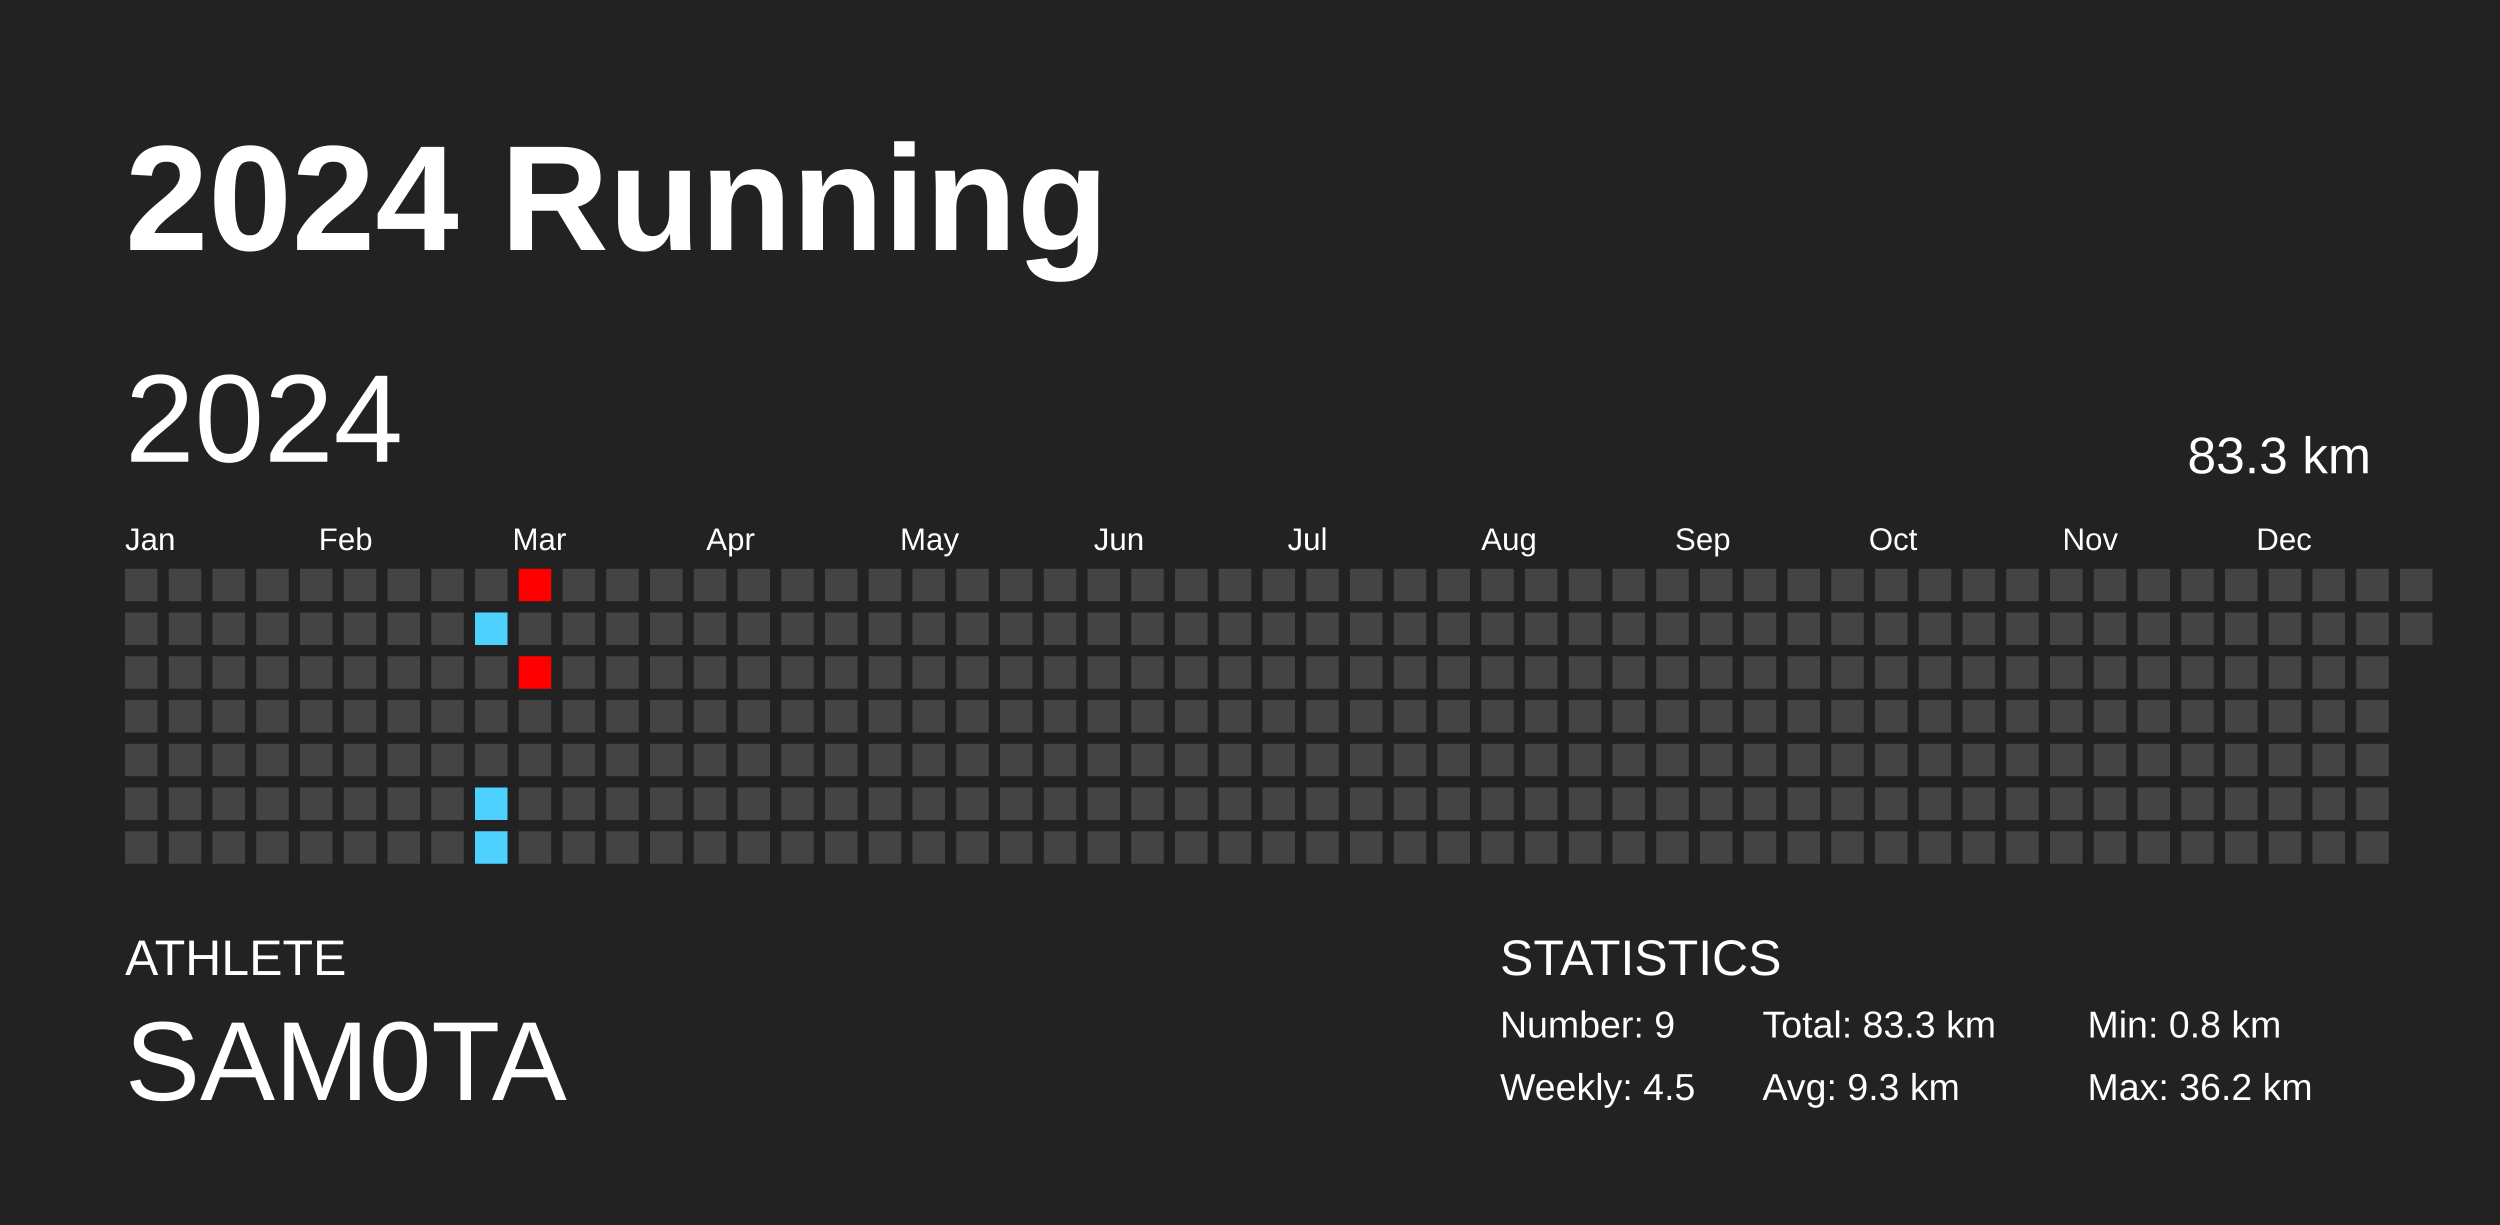
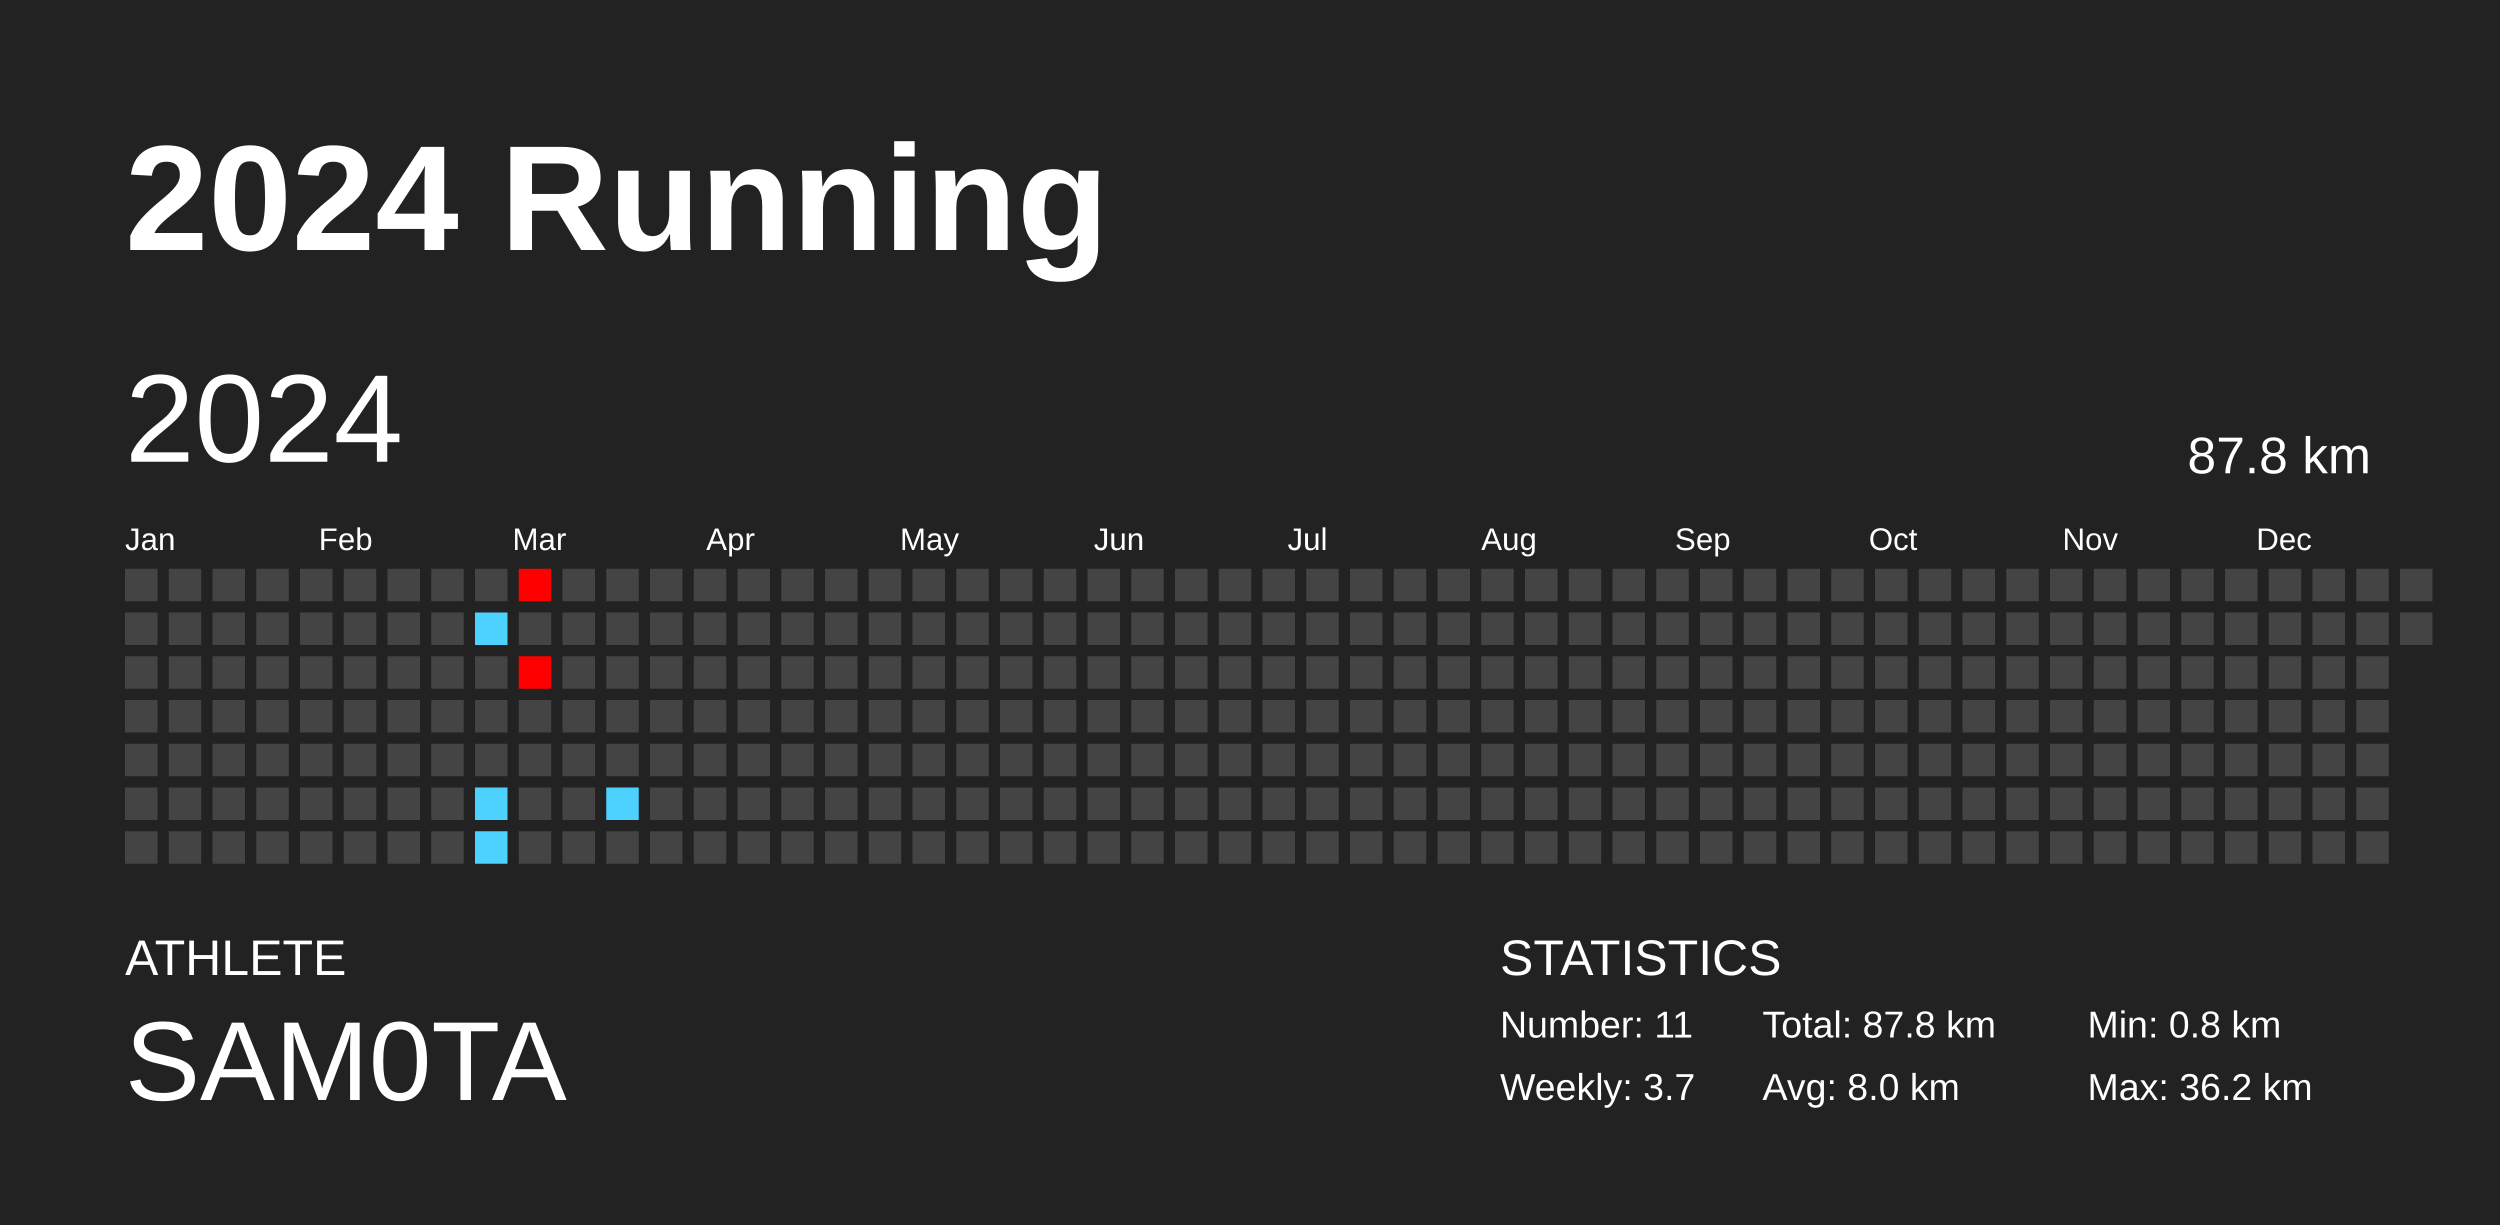
<svg xmlns="http://www.w3.org/2000/svg" baseProfile="full" height="98mm" version="1.1" viewBox="0,0,200,98" width="200mm">
  <defs />
  <rect fill="#222222" height="98" width="200" x="0" y="0" />
  <text fill="#FFFFFF" style="font-size:12px; font-family:Arial; font-weight:bold;" x="10" y="20">2024 Running</text>
  <text fill="#FFFFFF" style="font-size:4px; font-family:Arial" x="10" y="78">ATHLETE</text>
  <text fill="#FFFFFF" style="font-size:9px; font-family:Arial" x="10" y="88">SAM0TA</text>
  <text fill="#FFFFFF" style="font-size:4px; font-family:Arial" x="120" y="78">STATISTICS</text>
-   <text fill="#FFFFFF" style="font-size:3px; font-family:Arial" x="120" y="83">Number: 9</text>
-   <text fill="#FFFFFF" style="font-size:3px; font-family:Arial" x="120" y="88">Weekly: 4.5</text>
-   <text fill="#FFFFFF" style="font-size:3px; font-family:Arial" x="141" y="83">Total: 83.3 km</text>
-   <text fill="#FFFFFF" style="font-size:3px; font-family:Arial" x="141" y="88">Avg: 9.3 km</text>
+   <text fill="#FFFFFF" style="font-size:3px; font-family:Arial" x="120" y="83">Number: 11</text>
+   <text fill="#FFFFFF" style="font-size:3px; font-family:Arial" x="120" y="88">Weekly: 3.7</text>
+   <text fill="#FFFFFF" style="font-size:3px; font-family:Arial" x="141" y="83">Total: 87.8 km</text>
+   <text fill="#FFFFFF" style="font-size:3px; font-family:Arial" x="141" y="88">Avg: 8.0 km</text>
  <text fill="#FFFFFF" style="font-size:3px; font-family:Arial" x="167" y="83">Min: 0.8 km</text>
  <text fill="#FFFFFF" style="font-size:3px; font-family:Arial" x="167" y="88">Max: 36.2 km</text>
  <text dominant-baseline="hanging" fill="#FFFFFF" style="font-size:10.0px; font-family:Arial;" x="10" y="30">2024</text>
-   <text dominant-baseline="hanging" fill="#FFFFFF" style="font-size:4.125px; font-family:Arial;" x="175" y="35">83.3 km</text>
+   <text dominant-baseline="hanging" fill="#FFFFFF" style="font-size:4.125px; font-family:Arial;" x="175" y="35">87.8 km</text>
  <text fill="#FFFFFF" style="font-size:2.5px; font-family:Arial" x="10.0" y="44">Jan</text>
  <text fill="#FFFFFF" style="font-size:2.5px; font-family:Arial" x="25.5" y="44">Feb</text>
  <text fill="#FFFFFF" style="font-size:2.5px; font-family:Arial" x="41.0" y="44">Mar</text>
  <text fill="#FFFFFF" style="font-size:2.5px; font-family:Arial" x="56.5" y="44">Apr</text>
  <text fill="#FFFFFF" style="font-size:2.5px; font-family:Arial" x="72.0" y="44">May</text>
  <text fill="#FFFFFF" style="font-size:2.5px; font-family:Arial" x="87.5" y="44">Jun</text>
  <text fill="#FFFFFF" style="font-size:2.5px; font-family:Arial" x="103.0" y="44">Jul</text>
  <text fill="#FFFFFF" style="font-size:2.5px; font-family:Arial" x="118.5" y="44">Aug</text>
  <text fill="#FFFFFF" style="font-size:2.5px; font-family:Arial" x="134.0" y="44">Sep</text>
  <text fill="#FFFFFF" style="font-size:2.5px; font-family:Arial" x="149.5" y="44">Oct</text>
  <text fill="#FFFFFF" style="font-size:2.5px; font-family:Arial" x="165.0" y="44">Nov</text>
  <text fill="#FFFFFF" style="font-size:2.5px; font-family:Arial" x="180.5" y="44">Dec</text>
  <rect fill="#444444" height="2.6" width="2.6" x="10.0" y="45.5" />
  <rect fill="#444444" height="2.6" width="2.6" x="10.0" y="49.0" />
  <rect fill="#444444" height="2.6" width="2.6" x="10.0" y="52.5" />
  <rect fill="#444444" height="2.6" width="2.6" x="10.0" y="56.0" />
  <rect fill="#444444" height="2.6" width="2.6" x="10.0" y="59.5" />
  <rect fill="#444444" height="2.6" width="2.6" x="10.0" y="63.0" />
  <rect fill="#444444" height="2.6" width="2.6" x="10.0" y="66.5" />
  <rect fill="#444444" height="2.6" width="2.6" x="13.5" y="45.5" />
  <rect fill="#444444" height="2.6" width="2.6" x="13.5" y="49.0" />
  <rect fill="#444444" height="2.6" width="2.6" x="13.5" y="52.5" />
  <rect fill="#444444" height="2.6" width="2.6" x="13.5" y="56.0" />
  <rect fill="#444444" height="2.6" width="2.6" x="13.5" y="59.5" />
  <rect fill="#444444" height="2.6" width="2.6" x="13.5" y="63.0" />
  <rect fill="#444444" height="2.6" width="2.6" x="13.5" y="66.5" />
  <rect fill="#444444" height="2.6" width="2.6" x="17.0" y="45.5" />
  <rect fill="#444444" height="2.6" width="2.6" x="17.0" y="49.0" />
  <rect fill="#444444" height="2.6" width="2.6" x="17.0" y="52.5" />
  <rect fill="#444444" height="2.6" width="2.6" x="17.0" y="56.0" />
  <rect fill="#444444" height="2.6" width="2.6" x="17.0" y="59.5" />
  <rect fill="#444444" height="2.6" width="2.6" x="17.0" y="63.0" />
  <rect fill="#444444" height="2.6" width="2.6" x="17.0" y="66.5" />
  <rect fill="#444444" height="2.6" width="2.6" x="20.5" y="45.5" />
  <rect fill="#444444" height="2.6" width="2.6" x="20.5" y="49.0" />
  <rect fill="#444444" height="2.6" width="2.6" x="20.5" y="52.5" />
  <rect fill="#444444" height="2.6" width="2.6" x="20.5" y="56.0" />
  <rect fill="#444444" height="2.6" width="2.6" x="20.5" y="59.5" />
  <rect fill="#444444" height="2.6" width="2.6" x="20.5" y="63.0" />
  <rect fill="#444444" height="2.6" width="2.6" x="20.5" y="66.5" />
  <rect fill="#444444" height="2.6" width="2.6" x="24.0" y="45.5" />
  <rect fill="#444444" height="2.6" width="2.6" x="24.0" y="49.0" />
  <rect fill="#444444" height="2.6" width="2.6" x="24.0" y="52.5" />
  <rect fill="#444444" height="2.6" width="2.6" x="24.0" y="56.0" />
  <rect fill="#444444" height="2.6" width="2.6" x="24.0" y="59.5" />
  <rect fill="#444444" height="2.6" width="2.6" x="24.0" y="63.0" />
  <rect fill="#444444" height="2.6" width="2.6" x="24.0" y="66.5" />
  <rect fill="#444444" height="2.6" width="2.6" x="27.5" y="45.5" />
  <rect fill="#444444" height="2.6" width="2.6" x="27.5" y="49.0" />
  <rect fill="#444444" height="2.6" width="2.6" x="27.5" y="52.5" />
  <rect fill="#444444" height="2.6" width="2.6" x="27.5" y="56.0" />
  <rect fill="#444444" height="2.6" width="2.6" x="27.5" y="59.5" />
  <rect fill="#444444" height="2.6" width="2.6" x="27.5" y="63.0" />
  <rect fill="#444444" height="2.6" width="2.6" x="27.5" y="66.5" />
  <rect fill="#444444" height="2.6" width="2.6" x="31.0" y="45.5" />
  <rect fill="#444444" height="2.6" width="2.6" x="31.0" y="49.0" />
  <rect fill="#444444" height="2.6" width="2.6" x="31.0" y="52.5" />
  <rect fill="#444444" height="2.6" width="2.6" x="31.0" y="56.0" />
  <rect fill="#444444" height="2.6" width="2.6" x="31.0" y="59.5" />
  <rect fill="#444444" height="2.6" width="2.6" x="31.0" y="63.0" />
  <rect fill="#444444" height="2.6" width="2.6" x="31.0" y="66.5" />
  <rect fill="#444444" height="2.6" width="2.6" x="34.5" y="45.5" />
  <rect fill="#444444" height="2.6" width="2.6" x="34.5" y="49.0" />
  <rect fill="#444444" height="2.6" width="2.6" x="34.5" y="52.5" />
  <rect fill="#444444" height="2.6" width="2.6" x="34.5" y="56.0" />
  <rect fill="#444444" height="2.6" width="2.6" x="34.5" y="59.5" />
  <rect fill="#444444" height="2.6" width="2.6" x="34.5" y="63.0" />
  <rect fill="#444444" height="2.6" width="2.6" x="34.5" y="66.5" />
  <rect fill="#444444" height="2.6" width="2.6" x="38.0" y="45.5" />
  <rect fill="#4dd2ff" height="2.6" width="2.6" x="38.0" y="49.0" />
  <rect fill="#444444" height="2.6" width="2.6" x="38.0" y="52.5" />
  <rect fill="#444444" height="2.6" width="2.6" x="38.0" y="56.0" />
  <rect fill="#444444" height="2.6" width="2.6" x="38.0" y="59.5" />
  <rect fill="#4dd2ff" height="2.6" width="2.6" x="38.0" y="63.0" />
  <rect fill="#4dd2ff" height="2.6" width="2.6" x="38.0" y="66.5" />
  <rect fill="red" height="2.6" width="2.6" x="41.5" y="45.5" />
  <rect fill="#444444" height="2.6" width="2.6" x="41.5" y="49.0" />
  <rect fill="red" height="2.6" width="2.6" x="41.5" y="52.5" />
  <rect fill="#444444" height="2.6" width="2.6" x="41.5" y="56.0" />
  <rect fill="#444444" height="2.6" width="2.6" x="41.5" y="59.5" />
  <rect fill="#444444" height="2.6" width="2.6" x="41.5" y="63.0" />
  <rect fill="#444444" height="2.6" width="2.6" x="41.5" y="66.5" />
  <rect fill="#444444" height="2.6" width="2.6" x="45.0" y="45.5" />
  <rect fill="#444444" height="2.6" width="2.6" x="45.0" y="49.0" />
  <rect fill="#444444" height="2.6" width="2.6" x="45.0" y="52.5" />
  <rect fill="#444444" height="2.6" width="2.6" x="45.0" y="56.0" />
  <rect fill="#444444" height="2.6" width="2.6" x="45.0" y="59.5" />
  <rect fill="#444444" height="2.6" width="2.6" x="45.0" y="63.0" />
  <rect fill="#444444" height="2.6" width="2.6" x="45.0" y="66.5" />
  <rect fill="#444444" height="2.6" width="2.6" x="48.5" y="45.5" />
  <rect fill="#444444" height="2.6" width="2.6" x="48.5" y="49.0" />
  <rect fill="#444444" height="2.6" width="2.6" x="48.5" y="52.5" />
  <rect fill="#444444" height="2.6" width="2.6" x="48.5" y="56.0" />
  <rect fill="#444444" height="2.6" width="2.6" x="48.5" y="59.5" />
-   <rect fill="#444444" height="2.6" width="2.6" x="48.5" y="63.0" />
+   <rect fill="#4dd2ff" height="2.6" width="2.6" x="48.5" y="63.0" />
  <rect fill="#444444" height="2.6" width="2.6" x="48.5" y="66.5" />
  <rect fill="#444444" height="2.6" width="2.6" x="52.0" y="45.5" />
  <rect fill="#444444" height="2.6" width="2.6" x="52.0" y="49.0" />
  <rect fill="#444444" height="2.6" width="2.6" x="52.0" y="52.5" />
  <rect fill="#444444" height="2.6" width="2.6" x="52.0" y="56.0" />
  <rect fill="#444444" height="2.6" width="2.6" x="52.0" y="59.5" />
  <rect fill="#444444" height="2.6" width="2.6" x="52.0" y="63.0" />
  <rect fill="#444444" height="2.6" width="2.6" x="52.0" y="66.5" />
  <rect fill="#444444" height="2.6" width="2.6" x="55.5" y="45.5" />
  <rect fill="#444444" height="2.6" width="2.6" x="55.5" y="49.0" />
  <rect fill="#444444" height="2.6" width="2.6" x="55.5" y="52.5" />
  <rect fill="#444444" height="2.6" width="2.6" x="55.5" y="56.0" />
  <rect fill="#444444" height="2.6" width="2.6" x="55.5" y="59.5" />
  <rect fill="#444444" height="2.6" width="2.6" x="55.5" y="63.0" />
  <rect fill="#444444" height="2.6" width="2.6" x="55.5" y="66.5" />
  <rect fill="#444444" height="2.6" width="2.6" x="59.0" y="45.5" />
  <rect fill="#444444" height="2.6" width="2.6" x="59.0" y="49.0" />
  <rect fill="#444444" height="2.6" width="2.6" x="59.0" y="52.5" />
  <rect fill="#444444" height="2.6" width="2.6" x="59.0" y="56.0" />
  <rect fill="#444444" height="2.6" width="2.6" x="59.0" y="59.5" />
  <rect fill="#444444" height="2.6" width="2.6" x="59.0" y="63.0" />
  <rect fill="#444444" height="2.6" width="2.6" x="59.0" y="66.5" />
  <rect fill="#444444" height="2.6" width="2.6" x="62.5" y="45.5" />
  <rect fill="#444444" height="2.6" width="2.6" x="62.5" y="49.0" />
  <rect fill="#444444" height="2.6" width="2.6" x="62.5" y="52.5" />
  <rect fill="#444444" height="2.6" width="2.6" x="62.5" y="56.0" />
  <rect fill="#444444" height="2.6" width="2.6" x="62.5" y="59.5" />
  <rect fill="#444444" height="2.6" width="2.6" x="62.5" y="63.0" />
  <rect fill="#444444" height="2.6" width="2.6" x="62.5" y="66.5" />
  <rect fill="#444444" height="2.6" width="2.6" x="66.0" y="45.5" />
  <rect fill="#444444" height="2.6" width="2.6" x="66.0" y="49.0" />
  <rect fill="#444444" height="2.6" width="2.6" x="66.0" y="52.5" />
  <rect fill="#444444" height="2.6" width="2.6" x="66.0" y="56.0" />
  <rect fill="#444444" height="2.6" width="2.6" x="66.0" y="59.5" />
  <rect fill="#444444" height="2.6" width="2.6" x="66.0" y="63.0" />
  <rect fill="#444444" height="2.6" width="2.6" x="66.0" y="66.5" />
  <rect fill="#444444" height="2.6" width="2.6" x="69.5" y="45.5" />
  <rect fill="#444444" height="2.6" width="2.6" x="69.5" y="49.0" />
  <rect fill="#444444" height="2.6" width="2.6" x="69.5" y="52.5" />
  <rect fill="#444444" height="2.6" width="2.6" x="69.5" y="56.0" />
  <rect fill="#444444" height="2.6" width="2.6" x="69.5" y="59.5" />
  <rect fill="#444444" height="2.6" width="2.6" x="69.5" y="63.0" />
  <rect fill="#444444" height="2.6" width="2.6" x="69.5" y="66.5" />
  <rect fill="#444444" height="2.6" width="2.6" x="73.0" y="45.5" />
  <rect fill="#444444" height="2.6" width="2.6" x="73.0" y="49.0" />
  <rect fill="#444444" height="2.6" width="2.6" x="73.0" y="52.5" />
  <rect fill="#444444" height="2.6" width="2.6" x="73.0" y="56.0" />
  <rect fill="#444444" height="2.6" width="2.6" x="73.0" y="59.5" />
  <rect fill="#444444" height="2.6" width="2.6" x="73.0" y="63.0" />
  <rect fill="#444444" height="2.6" width="2.6" x="73.0" y="66.5" />
  <rect fill="#444444" height="2.6" width="2.6" x="76.5" y="45.5" />
  <rect fill="#444444" height="2.6" width="2.6" x="76.5" y="49.0" />
  <rect fill="#444444" height="2.6" width="2.6" x="76.5" y="52.5" />
  <rect fill="#444444" height="2.6" width="2.6" x="76.5" y="56.0" />
  <rect fill="#444444" height="2.6" width="2.6" x="76.5" y="59.5" />
  <rect fill="#444444" height="2.6" width="2.6" x="76.5" y="63.0" />
  <rect fill="#444444" height="2.6" width="2.6" x="76.5" y="66.5" />
  <rect fill="#444444" height="2.6" width="2.6" x="80.0" y="45.5" />
  <rect fill="#444444" height="2.6" width="2.6" x="80.0" y="49.0" />
  <rect fill="#444444" height="2.6" width="2.6" x="80.0" y="52.5" />
  <rect fill="#444444" height="2.6" width="2.6" x="80.0" y="56.0" />
  <rect fill="#444444" height="2.6" width="2.6" x="80.0" y="59.5" />
  <rect fill="#444444" height="2.6" width="2.6" x="80.0" y="63.0" />
  <rect fill="#444444" height="2.6" width="2.6" x="80.0" y="66.5" />
  <rect fill="#444444" height="2.6" width="2.6" x="83.5" y="45.5" />
  <rect fill="#444444" height="2.6" width="2.6" x="83.5" y="49.0" />
  <rect fill="#444444" height="2.6" width="2.6" x="83.5" y="52.5" />
  <rect fill="#444444" height="2.6" width="2.6" x="83.5" y="56.0" />
  <rect fill="#444444" height="2.6" width="2.6" x="83.5" y="59.5" />
  <rect fill="#444444" height="2.6" width="2.6" x="83.5" y="63.0" />
  <rect fill="#444444" height="2.6" width="2.6" x="83.5" y="66.5" />
  <rect fill="#444444" height="2.6" width="2.6" x="87.0" y="45.5" />
  <rect fill="#444444" height="2.6" width="2.6" x="87.0" y="49.0" />
  <rect fill="#444444" height="2.6" width="2.6" x="87.0" y="52.5" />
  <rect fill="#444444" height="2.6" width="2.6" x="87.0" y="56.0" />
  <rect fill="#444444" height="2.6" width="2.6" x="87.0" y="59.5" />
  <rect fill="#444444" height="2.6" width="2.6" x="87.0" y="63.0" />
  <rect fill="#444444" height="2.6" width="2.6" x="87.0" y="66.5" />
  <rect fill="#444444" height="2.6" width="2.6" x="90.5" y="45.5" />
  <rect fill="#444444" height="2.6" width="2.6" x="90.5" y="49.0" />
  <rect fill="#444444" height="2.6" width="2.6" x="90.5" y="52.5" />
  <rect fill="#444444" height="2.6" width="2.6" x="90.5" y="56.0" />
  <rect fill="#444444" height="2.6" width="2.6" x="90.5" y="59.5" />
  <rect fill="#444444" height="2.6" width="2.6" x="90.5" y="63.0" />
  <rect fill="#444444" height="2.6" width="2.6" x="90.5" y="66.5" />
  <rect fill="#444444" height="2.6" width="2.6" x="94.0" y="45.5" />
  <rect fill="#444444" height="2.6" width="2.6" x="94.0" y="49.0" />
  <rect fill="#444444" height="2.6" width="2.6" x="94.0" y="52.5" />
  <rect fill="#444444" height="2.6" width="2.6" x="94.0" y="56.0" />
  <rect fill="#444444" height="2.6" width="2.6" x="94.0" y="59.5" />
  <rect fill="#444444" height="2.6" width="2.6" x="94.0" y="63.0" />
  <rect fill="#444444" height="2.6" width="2.6" x="94.0" y="66.5" />
  <rect fill="#444444" height="2.6" width="2.6" x="97.5" y="45.5" />
  <rect fill="#444444" height="2.6" width="2.6" x="97.5" y="49.0" />
  <rect fill="#444444" height="2.6" width="2.6" x="97.5" y="52.5" />
  <rect fill="#444444" height="2.6" width="2.6" x="97.5" y="56.0" />
  <rect fill="#444444" height="2.6" width="2.6" x="97.5" y="59.5" />
  <rect fill="#444444" height="2.6" width="2.6" x="97.5" y="63.0" />
  <rect fill="#444444" height="2.6" width="2.6" x="97.5" y="66.5" />
  <rect fill="#444444" height="2.6" width="2.6" x="101.0" y="45.5" />
  <rect fill="#444444" height="2.6" width="2.6" x="101.0" y="49.0" />
  <rect fill="#444444" height="2.6" width="2.6" x="101.0" y="52.5" />
  <rect fill="#444444" height="2.6" width="2.6" x="101.0" y="56.0" />
  <rect fill="#444444" height="2.6" width="2.6" x="101.0" y="59.5" />
  <rect fill="#444444" height="2.6" width="2.6" x="101.0" y="63.0" />
  <rect fill="#444444" height="2.6" width="2.6" x="101.0" y="66.5" />
  <rect fill="#444444" height="2.6" width="2.6" x="104.5" y="45.5" />
  <rect fill="#444444" height="2.6" width="2.6" x="104.5" y="49.0" />
  <rect fill="#444444" height="2.6" width="2.6" x="104.5" y="52.5" />
  <rect fill="#444444" height="2.6" width="2.6" x="104.5" y="56.0" />
  <rect fill="#444444" height="2.6" width="2.6" x="104.5" y="59.5" />
  <rect fill="#444444" height="2.6" width="2.6" x="104.5" y="63.0" />
  <rect fill="#444444" height="2.6" width="2.6" x="104.5" y="66.5" />
  <rect fill="#444444" height="2.6" width="2.6" x="108.0" y="45.5" />
  <rect fill="#444444" height="2.6" width="2.6" x="108.0" y="49.0" />
  <rect fill="#444444" height="2.6" width="2.6" x="108.0" y="52.5" />
  <rect fill="#444444" height="2.6" width="2.6" x="108.0" y="56.0" />
  <rect fill="#444444" height="2.6" width="2.6" x="108.0" y="59.5" />
  <rect fill="#444444" height="2.6" width="2.6" x="108.0" y="63.0" />
  <rect fill="#444444" height="2.6" width="2.6" x="108.0" y="66.5" />
  <rect fill="#444444" height="2.6" width="2.6" x="111.5" y="45.5" />
  <rect fill="#444444" height="2.6" width="2.6" x="111.5" y="49.0" />
  <rect fill="#444444" height="2.6" width="2.6" x="111.5" y="52.5" />
  <rect fill="#444444" height="2.6" width="2.6" x="111.5" y="56.0" />
  <rect fill="#444444" height="2.6" width="2.6" x="111.5" y="59.5" />
  <rect fill="#444444" height="2.6" width="2.6" x="111.5" y="63.0" />
  <rect fill="#444444" height="2.6" width="2.6" x="111.5" y="66.5" />
  <rect fill="#444444" height="2.6" width="2.6" x="115.0" y="45.5" />
  <rect fill="#444444" height="2.6" width="2.6" x="115.0" y="49.0" />
  <rect fill="#444444" height="2.6" width="2.6" x="115.0" y="52.5" />
  <rect fill="#444444" height="2.6" width="2.6" x="115.0" y="56.0" />
  <rect fill="#444444" height="2.6" width="2.6" x="115.0" y="59.5" />
  <rect fill="#444444" height="2.6" width="2.6" x="115.0" y="63.0" />
  <rect fill="#444444" height="2.6" width="2.6" x="115.0" y="66.5" />
  <rect fill="#444444" height="2.6" width="2.6" x="118.5" y="45.5" />
  <rect fill="#444444" height="2.6" width="2.6" x="118.5" y="49.0" />
  <rect fill="#444444" height="2.6" width="2.6" x="118.5" y="52.5" />
  <rect fill="#444444" height="2.6" width="2.6" x="118.5" y="56.0" />
  <rect fill="#444444" height="2.6" width="2.6" x="118.5" y="59.5" />
  <rect fill="#444444" height="2.6" width="2.6" x="118.5" y="63.0" />
  <rect fill="#444444" height="2.6" width="2.6" x="118.5" y="66.5" />
  <rect fill="#444444" height="2.6" width="2.6" x="122.0" y="45.5" />
  <rect fill="#444444" height="2.6" width="2.6" x="122.0" y="49.0" />
  <rect fill="#444444" height="2.6" width="2.6" x="122.0" y="52.5" />
  <rect fill="#444444" height="2.6" width="2.6" x="122.0" y="56.0" />
  <rect fill="#444444" height="2.6" width="2.6" x="122.0" y="59.5" />
  <rect fill="#444444" height="2.6" width="2.6" x="122.0" y="63.0" />
  <rect fill="#444444" height="2.6" width="2.6" x="122.0" y="66.5" />
  <rect fill="#444444" height="2.6" width="2.6" x="125.5" y="45.5" />
  <rect fill="#444444" height="2.6" width="2.6" x="125.5" y="49.0" />
  <rect fill="#444444" height="2.6" width="2.6" x="125.5" y="52.5" />
  <rect fill="#444444" height="2.6" width="2.6" x="125.5" y="56.0" />
  <rect fill="#444444" height="2.6" width="2.6" x="125.5" y="59.5" />
  <rect fill="#444444" height="2.6" width="2.6" x="125.5" y="63.0" />
  <rect fill="#444444" height="2.6" width="2.6" x="125.5" y="66.5" />
  <rect fill="#444444" height="2.6" width="2.6" x="129.0" y="45.5" />
  <rect fill="#444444" height="2.6" width="2.6" x="129.0" y="49.0" />
  <rect fill="#444444" height="2.6" width="2.6" x="129.0" y="52.5" />
  <rect fill="#444444" height="2.6" width="2.6" x="129.0" y="56.0" />
  <rect fill="#444444" height="2.6" width="2.6" x="129.0" y="59.5" />
  <rect fill="#444444" height="2.6" width="2.6" x="129.0" y="63.0" />
  <rect fill="#444444" height="2.6" width="2.6" x="129.0" y="66.5" />
  <rect fill="#444444" height="2.6" width="2.6" x="132.5" y="45.5" />
  <rect fill="#444444" height="2.6" width="2.6" x="132.5" y="49.0" />
  <rect fill="#444444" height="2.6" width="2.6" x="132.5" y="52.5" />
  <rect fill="#444444" height="2.6" width="2.6" x="132.5" y="56.0" />
  <rect fill="#444444" height="2.6" width="2.6" x="132.5" y="59.5" />
  <rect fill="#444444" height="2.6" width="2.6" x="132.5" y="63.0" />
  <rect fill="#444444" height="2.6" width="2.6" x="132.5" y="66.5" />
  <rect fill="#444444" height="2.6" width="2.6" x="136.0" y="45.5" />
  <rect fill="#444444" height="2.6" width="2.6" x="136.0" y="49.0" />
  <rect fill="#444444" height="2.6" width="2.6" x="136.0" y="52.5" />
  <rect fill="#444444" height="2.6" width="2.6" x="136.0" y="56.0" />
  <rect fill="#444444" height="2.6" width="2.6" x="136.0" y="59.5" />
  <rect fill="#444444" height="2.6" width="2.6" x="136.0" y="63.0" />
  <rect fill="#444444" height="2.6" width="2.6" x="136.0" y="66.5" />
  <rect fill="#444444" height="2.6" width="2.6" x="139.5" y="45.5" />
  <rect fill="#444444" height="2.6" width="2.6" x="139.5" y="49.0" />
  <rect fill="#444444" height="2.6" width="2.6" x="139.5" y="52.5" />
  <rect fill="#444444" height="2.6" width="2.6" x="139.5" y="56.0" />
  <rect fill="#444444" height="2.6" width="2.6" x="139.5" y="59.5" />
  <rect fill="#444444" height="2.6" width="2.6" x="139.5" y="63.0" />
  <rect fill="#444444" height="2.6" width="2.6" x="139.5" y="66.5" />
  <rect fill="#444444" height="2.6" width="2.6" x="143.0" y="45.5" />
  <rect fill="#444444" height="2.6" width="2.6" x="143.0" y="49.0" />
  <rect fill="#444444" height="2.6" width="2.6" x="143.0" y="52.5" />
  <rect fill="#444444" height="2.6" width="2.6" x="143.0" y="56.0" />
  <rect fill="#444444" height="2.6" width="2.6" x="143.0" y="59.5" />
  <rect fill="#444444" height="2.6" width="2.6" x="143.0" y="63.0" />
  <rect fill="#444444" height="2.6" width="2.6" x="143.0" y="66.5" />
  <rect fill="#444444" height="2.6" width="2.6" x="146.5" y="45.5" />
  <rect fill="#444444" height="2.6" width="2.6" x="146.5" y="49.0" />
  <rect fill="#444444" height="2.6" width="2.6" x="146.5" y="52.5" />
  <rect fill="#444444" height="2.6" width="2.6" x="146.5" y="56.0" />
  <rect fill="#444444" height="2.6" width="2.6" x="146.5" y="59.5" />
  <rect fill="#444444" height="2.6" width="2.6" x="146.5" y="63.0" />
  <rect fill="#444444" height="2.6" width="2.6" x="146.5" y="66.5" />
  <rect fill="#444444" height="2.6" width="2.6" x="150.0" y="45.5" />
  <rect fill="#444444" height="2.6" width="2.6" x="150.0" y="49.0" />
  <rect fill="#444444" height="2.6" width="2.6" x="150.0" y="52.5" />
  <rect fill="#444444" height="2.6" width="2.6" x="150.0" y="56.0" />
  <rect fill="#444444" height="2.6" width="2.6" x="150.0" y="59.5" />
  <rect fill="#444444" height="2.6" width="2.6" x="150.0" y="63.0" />
  <rect fill="#444444" height="2.6" width="2.6" x="150.0" y="66.5" />
  <rect fill="#444444" height="2.6" width="2.6" x="153.5" y="45.5" />
  <rect fill="#444444" height="2.6" width="2.6" x="153.5" y="49.0" />
  <rect fill="#444444" height="2.6" width="2.6" x="153.5" y="52.5" />
  <rect fill="#444444" height="2.6" width="2.6" x="153.5" y="56.0" />
  <rect fill="#444444" height="2.6" width="2.6" x="153.5" y="59.5" />
  <rect fill="#444444" height="2.6" width="2.6" x="153.5" y="63.0" />
  <rect fill="#444444" height="2.6" width="2.6" x="153.5" y="66.5" />
  <rect fill="#444444" height="2.6" width="2.6" x="157.0" y="45.5" />
  <rect fill="#444444" height="2.6" width="2.6" x="157.0" y="49.0" />
  <rect fill="#444444" height="2.6" width="2.6" x="157.0" y="52.5" />
  <rect fill="#444444" height="2.6" width="2.6" x="157.0" y="56.0" />
  <rect fill="#444444" height="2.6" width="2.6" x="157.0" y="59.5" />
  <rect fill="#444444" height="2.6" width="2.6" x="157.0" y="63.0" />
  <rect fill="#444444" height="2.6" width="2.6" x="157.0" y="66.5" />
  <rect fill="#444444" height="2.6" width="2.6" x="160.5" y="45.5" />
  <rect fill="#444444" height="2.6" width="2.6" x="160.5" y="49.0" />
  <rect fill="#444444" height="2.6" width="2.6" x="160.5" y="52.5" />
  <rect fill="#444444" height="2.6" width="2.6" x="160.5" y="56.0" />
  <rect fill="#444444" height="2.6" width="2.6" x="160.5" y="59.5" />
  <rect fill="#444444" height="2.6" width="2.6" x="160.5" y="63.0" />
  <rect fill="#444444" height="2.6" width="2.6" x="160.5" y="66.5" />
  <rect fill="#444444" height="2.6" width="2.6" x="164.0" y="45.5" />
  <rect fill="#444444" height="2.6" width="2.6" x="164.0" y="49.0" />
  <rect fill="#444444" height="2.6" width="2.6" x="164.0" y="52.5" />
  <rect fill="#444444" height="2.6" width="2.6" x="164.0" y="56.0" />
  <rect fill="#444444" height="2.6" width="2.6" x="164.0" y="59.5" />
  <rect fill="#444444" height="2.6" width="2.6" x="164.0" y="63.0" />
  <rect fill="#444444" height="2.6" width="2.6" x="164.0" y="66.5" />
  <rect fill="#444444" height="2.6" width="2.6" x="167.5" y="45.5" />
  <rect fill="#444444" height="2.6" width="2.6" x="167.5" y="49.0" />
  <rect fill="#444444" height="2.6" width="2.6" x="167.5" y="52.5" />
  <rect fill="#444444" height="2.6" width="2.6" x="167.5" y="56.0" />
  <rect fill="#444444" height="2.6" width="2.6" x="167.5" y="59.5" />
  <rect fill="#444444" height="2.6" width="2.6" x="167.5" y="63.0" />
  <rect fill="#444444" height="2.6" width="2.6" x="167.5" y="66.5" />
  <rect fill="#444444" height="2.6" width="2.6" x="171.0" y="45.5" />
  <rect fill="#444444" height="2.6" width="2.6" x="171.0" y="49.0" />
  <rect fill="#444444" height="2.6" width="2.6" x="171.0" y="52.5" />
  <rect fill="#444444" height="2.6" width="2.6" x="171.0" y="56.0" />
  <rect fill="#444444" height="2.6" width="2.6" x="171.0" y="59.5" />
  <rect fill="#444444" height="2.6" width="2.6" x="171.0" y="63.0" />
  <rect fill="#444444" height="2.6" width="2.6" x="171.0" y="66.5" />
  <rect fill="#444444" height="2.6" width="2.6" x="174.5" y="45.5" />
  <rect fill="#444444" height="2.6" width="2.6" x="174.5" y="49.0" />
  <rect fill="#444444" height="2.6" width="2.6" x="174.5" y="52.5" />
  <rect fill="#444444" height="2.6" width="2.6" x="174.5" y="56.0" />
  <rect fill="#444444" height="2.6" width="2.6" x="174.5" y="59.5" />
  <rect fill="#444444" height="2.6" width="2.6" x="174.5" y="63.0" />
  <rect fill="#444444" height="2.6" width="2.6" x="174.5" y="66.5" />
  <rect fill="#444444" height="2.6" width="2.6" x="178.0" y="45.5" />
  <rect fill="#444444" height="2.6" width="2.6" x="178.0" y="49.0" />
  <rect fill="#444444" height="2.6" width="2.6" x="178.0" y="52.5" />
  <rect fill="#444444" height="2.6" width="2.6" x="178.0" y="56.0" />
  <rect fill="#444444" height="2.6" width="2.6" x="178.0" y="59.5" />
  <rect fill="#444444" height="2.6" width="2.6" x="178.0" y="63.0" />
  <rect fill="#444444" height="2.6" width="2.6" x="178.0" y="66.5" />
  <rect fill="#444444" height="2.6" width="2.6" x="181.5" y="45.5" />
  <rect fill="#444444" height="2.6" width="2.6" x="181.5" y="49.0" />
  <rect fill="#444444" height="2.6" width="2.6" x="181.5" y="52.5" />
  <rect fill="#444444" height="2.6" width="2.6" x="181.5" y="56.0" />
  <rect fill="#444444" height="2.6" width="2.6" x="181.5" y="59.5" />
  <rect fill="#444444" height="2.6" width="2.6" x="181.5" y="63.0" />
  <rect fill="#444444" height="2.6" width="2.6" x="181.5" y="66.5" />
  <rect fill="#444444" height="2.6" width="2.6" x="185.0" y="45.5" />
  <rect fill="#444444" height="2.6" width="2.6" x="185.0" y="49.0" />
  <rect fill="#444444" height="2.6" width="2.6" x="185.0" y="52.5" />
  <rect fill="#444444" height="2.6" width="2.6" x="185.0" y="56.0" />
  <rect fill="#444444" height="2.6" width="2.6" x="185.0" y="59.5" />
  <rect fill="#444444" height="2.6" width="2.6" x="185.0" y="63.0" />
  <rect fill="#444444" height="2.6" width="2.6" x="185.0" y="66.5" />
  <rect fill="#444444" height="2.6" width="2.6" x="188.5" y="45.5" />
  <rect fill="#444444" height="2.6" width="2.6" x="188.5" y="49.0" />
  <rect fill="#444444" height="2.6" width="2.6" x="188.5" y="52.5" />
  <rect fill="#444444" height="2.6" width="2.6" x="188.5" y="56.0" />
  <rect fill="#444444" height="2.6" width="2.6" x="188.5" y="59.5" />
  <rect fill="#444444" height="2.6" width="2.6" x="188.5" y="63.0" />
  <rect fill="#444444" height="2.6" width="2.6" x="188.5" y="66.5" />
  <rect fill="#444444" height="2.6" width="2.6" x="192.0" y="45.5" />
  <rect fill="#444444" height="2.6" width="2.6" x="192.0" y="49.0" />
</svg>
